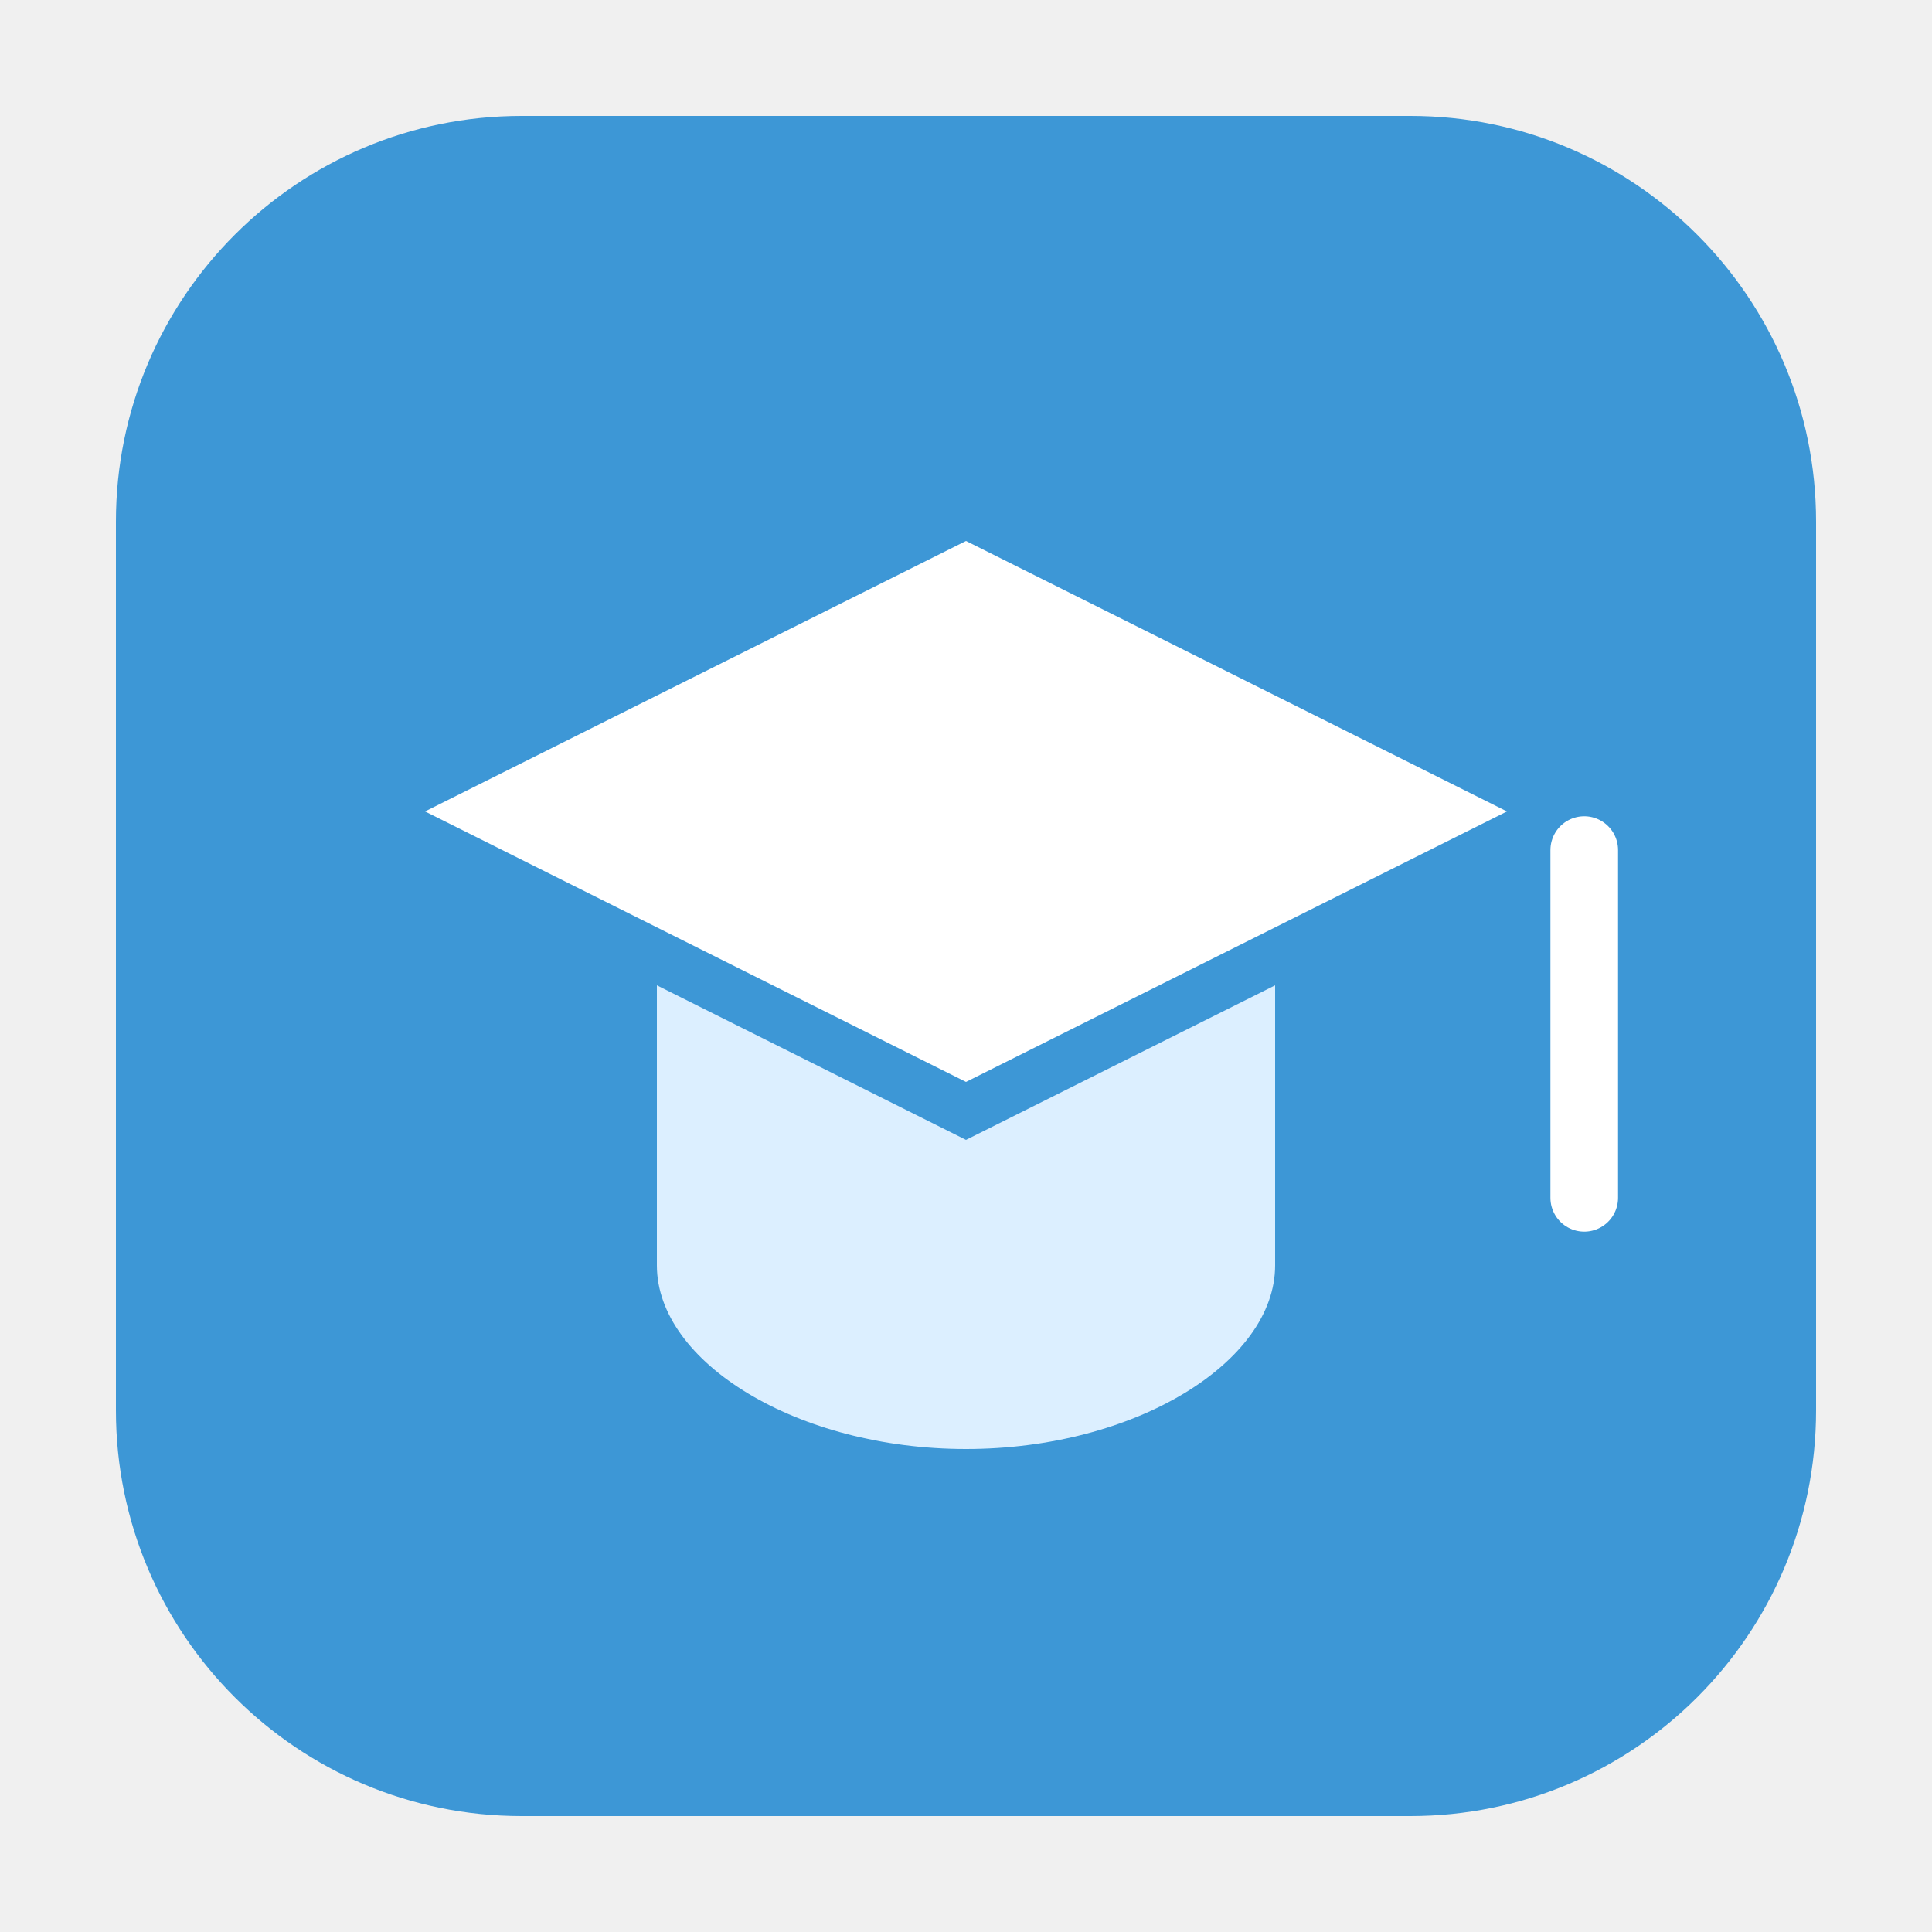
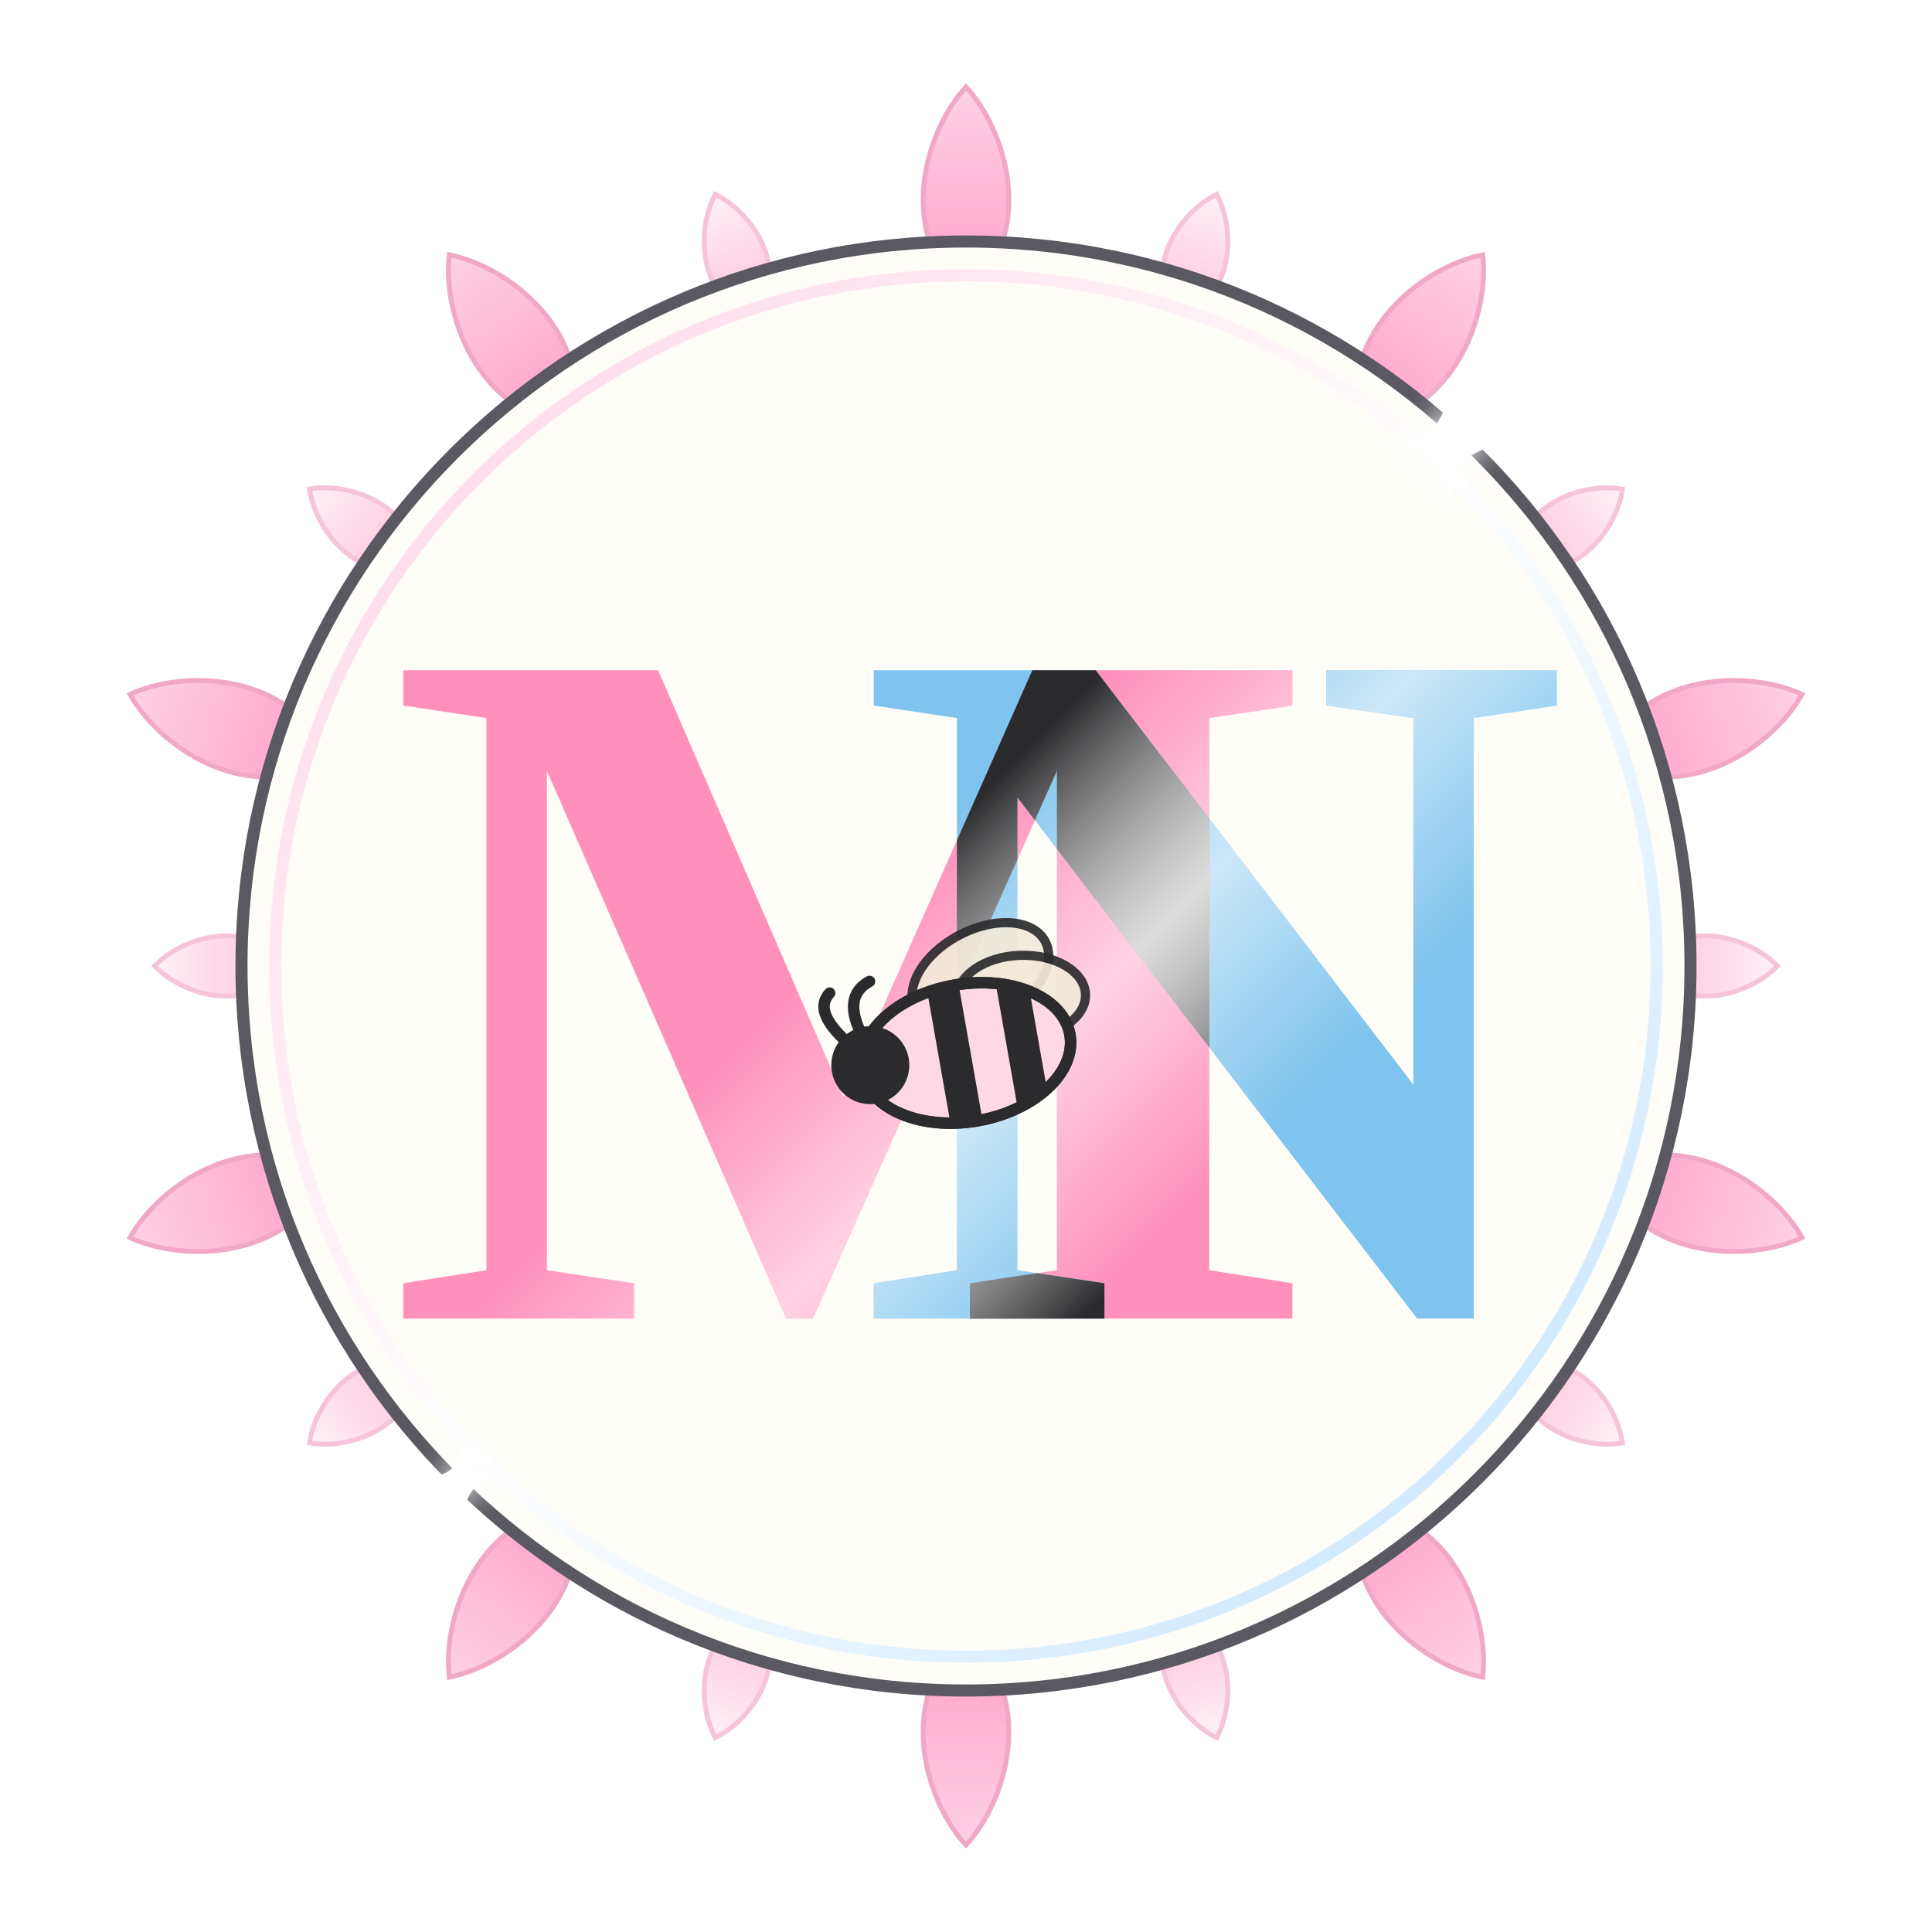
- <svg xmlns="http://www.w3.org/2000/svg" viewBox="0 0 400 400" role="img" aria-label="IELTS LMS">
-   <rect x="24" y="24" width="352" height="352" rx="84" fill="#3D97D6" />
-   <path d="M200 112 88 168l112 56 112-56-112-56Z" fill="#fff" />
-   <path d="M136 204v58c0 20 29 38 64 38s64-18 64-38v-58l-64 32-64-32Z" fill="#DCEFFF" />
-   <path d="M328 176v72" stroke="#fff" stroke-width="14" stroke-linecap="round" />
+ <svg xmlns="http://www.w3.org/2000/svg" viewBox="0 0 400 400">
+   <defs>
+     <linearGradient id="pearlRing" x1="0" y1="0" x2="1" y2="1">
+       <stop offset="0%" stop-color="#FFD1E6" />
+       <stop offset="50%" stop-color="#FFFFFF" />
+       <stop offset="100%" stop-color="#BFE2FF" />
+     </linearGradient>
+     <linearGradient id="sheenGrad" x1="0" y1="0" x2="1" y2="1">
+       <stop offset="0%" stop-color="#FFFFFF" stop-opacity="0" />
+       <stop offset="46%" stop-color="#FFFFFF" stop-opacity="0" />
+       <stop offset="54%" stop-color="#FFFFFF" stop-opacity="0.6" />
+       <stop offset="62%" stop-color="#FFFFFF" stop-opacity="0" />
+       <stop offset="100%" stop-color="#FFFFFF" stop-opacity="0" />
+     </linearGradient>
+     <filter id="softGlow" x="-100%" y="-100%" width="300%" height="300%">
+       <feGaussianBlur stdDeviation="3" result="blur" />
+       <feMerge>
+         <feMergeNode in="blur" />
+         <feMergeNode in="SourceGraphic" />
+       </feMerge>
+     </filter>
+     <clipPath id="clipM">
+       <text x="80" y="273" font-family="Baloo 2" font-weight="800" font-size="205">M</text>
+     </clipPath>
+     <linearGradient id="petalGradBack" x1="0" y1="1" x2="0" y2="0">
+       <stop offset="0%" stop-color="#FF9EC4" />
+       <stop offset="100%" stop-color="#FFD1E6" />
+     </linearGradient>
+     <linearGradient id="petalGradFront" x1="0" y1="1" x2="0" y2="0">
+       <stop offset="0%" stop-color="#FFC1DA" />
+       <stop offset="100%" stop-color="#FFF0F6" />
+     </linearGradient>
+     <clipPath id="clipN">
+       <text x="177" y="273" font-family="Baloo 2" font-weight="800" font-size="205">N</text>
+     </clipPath>
+     <clipPath id="beeBody">
+       <ellipse cx="0" cy="0" rx="23" ry="15" />
+     </clipPath>
+     <clipPath id="beeBand">
+       <rect x="-13" y="4" width="26" height="18" transform="translate(200 218) rotate(-10) scale(0.95)" />
+     </clipPath>
+   </defs>
+   <rect width="400" height="400" fill="#FFFFFF" />
+   <g transform="translate(200 200) rotate(0.0)">
+     <path d="M 0,-138.0 C -15.0,-152.1 -8.2,-173.2 0,-182.0 C 8.2,-173.2 15.0,-152.1 0,-138.0 Z" fill="url(#petalGradBack)" stroke="#F0A8C6" stroke-width="1" />
+   </g>
+   <g transform="translate(200 200) rotate(36.0)">
+     <path d="M 0,-138.0 C -15.0,-152.1 -8.2,-173.2 0,-182.0 C 8.2,-173.2 15.0,-152.1 0,-138.0 Z" fill="url(#petalGradBack)" stroke="#F0A8C6" stroke-width="1" />
+   </g>
+   <g transform="translate(200 200) rotate(72.0)">
+     <path d="M 0,-138.0 C -15.0,-152.1 -8.2,-173.2 0,-182.0 C 8.2,-173.2 15.0,-152.1 0,-138.0 Z" fill="url(#petalGradBack)" stroke="#F0A8C6" stroke-width="1" />
+   </g>
+   <g transform="translate(200 200) rotate(108.0)">
+     <path d="M 0,-138.0 C -15.0,-152.1 -8.2,-173.2 0,-182.0 C 8.2,-173.2 15.0,-152.1 0,-138.0 Z" fill="url(#petalGradBack)" stroke="#F0A8C6" stroke-width="1" />
+   </g>
+   <g transform="translate(200 200) rotate(144.0)">
+     <path d="M 0,-138.0 C -15.0,-152.1 -8.2,-173.2 0,-182.0 C 8.2,-173.2 15.0,-152.1 0,-138.0 Z" fill="url(#petalGradBack)" stroke="#F0A8C6" stroke-width="1" />
+   </g>
+   <g transform="translate(200 200) rotate(180.0)">
+     <path d="M 0,-138.0 C -15.0,-152.1 -8.2,-173.2 0,-182.0 C 8.2,-173.2 15.0,-152.1 0,-138.0 Z" fill="url(#petalGradBack)" stroke="#F0A8C6" stroke-width="1" />
+   </g>
+   <g transform="translate(200 200) rotate(216.0)">
+     <path d="M 0,-138.0 C -15.0,-152.1 -8.2,-173.2 0,-182.0 C 8.2,-173.2 15.0,-152.1 0,-138.0 Z" fill="url(#petalGradBack)" stroke="#F0A8C6" stroke-width="1" />
+   </g>
+   <g transform="translate(200 200) rotate(252.0)">
+     <path d="M 0,-138.0 C -15.0,-152.1 -8.2,-173.2 0,-182.0 C 8.2,-173.2 15.0,-152.1 0,-138.0 Z" fill="url(#petalGradBack)" stroke="#F0A8C6" stroke-width="1" />
+   </g>
+   <g transform="translate(200 200) rotate(288.0)">
+     <path d="M 0,-138.0 C -15.0,-152.1 -8.2,-173.2 0,-182.0 C 8.2,-173.2 15.0,-152.1 0,-138.0 Z" fill="url(#petalGradBack)" stroke="#F0A8C6" stroke-width="1" />
+   </g>
+   <g transform="translate(200 200) rotate(324.0)">
+     <path d="M 0,-138.0 C -15.0,-152.1 -8.2,-173.2 0,-182.0 C 8.2,-173.2 15.0,-152.1 0,-138.0 Z" fill="url(#petalGradBack)" stroke="#F0A8C6" stroke-width="1" />
+   </g>
+   <g transform="translate(200 200) rotate(18.0)">
+     <path d="M 0,-140.0 C -10.5,-149.0 -5.8,-162.4 0,-168.0 C 5.8,-162.4 10.5,-149.0 0,-140.0 Z" fill="url(#petalGradFront)" stroke="#F5C4DA" stroke-width="1" />
+   </g>
+   <g transform="translate(200 200) rotate(54.0)">
+     <path d="M 0,-140.0 C -10.5,-149.0 -5.8,-162.4 0,-168.0 C 5.8,-162.4 10.5,-149.0 0,-140.0 Z" fill="url(#petalGradFront)" stroke="#F5C4DA" stroke-width="1" />
+   </g>
+   <g transform="translate(200 200) rotate(90.0)">
+     <path d="M 0,-140.0 C -10.5,-149.0 -5.8,-162.4 0,-168.0 C 5.8,-162.4 10.5,-149.0 0,-140.0 Z" fill="url(#petalGradFront)" stroke="#F5C4DA" stroke-width="1" />
+   </g>
+   <g transform="translate(200 200) rotate(126.0)">
+     <path d="M 0,-140.0 C -10.5,-149.0 -5.8,-162.4 0,-168.0 C 5.8,-162.4 10.5,-149.0 0,-140.0 Z" fill="url(#petalGradFront)" stroke="#F5C4DA" stroke-width="1" />
+   </g>
+   <g transform="translate(200 200) rotate(162.0)">
+     <path d="M 0,-140.0 C -10.5,-149.0 -5.8,-162.4 0,-168.0 C 5.8,-162.4 10.5,-149.0 0,-140.0 Z" fill="url(#petalGradFront)" stroke="#F5C4DA" stroke-width="1" />
+   </g>
+   <g transform="translate(200 200) rotate(198.0)">
+     <path d="M 0,-140.0 C -10.5,-149.0 -5.8,-162.4 0,-168.0 C 5.8,-162.4 10.5,-149.0 0,-140.0 Z" fill="url(#petalGradFront)" stroke="#F5C4DA" stroke-width="1" />
+   </g>
+   <g transform="translate(200 200) rotate(234.0)">
+     <path d="M 0,-140.0 C -10.5,-149.0 -5.8,-162.4 0,-168.0 C 5.8,-162.4 10.5,-149.0 0,-140.0 Z" fill="url(#petalGradFront)" stroke="#F5C4DA" stroke-width="1" />
+   </g>
+   <g transform="translate(200 200) rotate(270.0)">
+     <path d="M 0,-140.0 C -10.5,-149.0 -5.8,-162.4 0,-168.0 C 5.8,-162.4 10.5,-149.0 0,-140.0 Z" fill="url(#petalGradFront)" stroke="#F5C4DA" stroke-width="1" />
+   </g>
+   <g transform="translate(200 200) rotate(306.0)">
+     <path d="M 0,-140.0 C -10.5,-149.0 -5.8,-162.4 0,-168.0 C 5.8,-162.4 10.5,-149.0 0,-140.0 Z" fill="url(#petalGradFront)" stroke="#F5C4DA" stroke-width="1" />
+   </g>
+   <g transform="translate(200 200) rotate(342.0)">
+     <path d="M 0,-140.0 C -10.5,-149.0 -5.8,-162.4 0,-168.0 C 5.8,-162.4 10.5,-149.0 0,-140.0 Z" fill="url(#petalGradFront)" stroke="#F5C4DA" stroke-width="1" />
+   </g>
+   <circle cx="200" cy="200" r="150" fill="#FFFDF8" stroke="#5A5860" stroke-width="2.5" />
+   <text x="80" y="273" font-family="Baloo 2" font-weight="800" font-size="205" fill="#FF8FBB">M</text>
+   <text x="177" y="273" font-family="Baloo 2" font-weight="800" font-size="205" fill="#7FC4EE">N</text>
+   <text x="80" y="273" font-family="Baloo 2" font-weight="800" font-size="205" fill="#2B2B2E" clip-path="url(#clipN)">M</text>
+   <g clip-path="url(#clipM)">
+     <rect x="0" y="0" width="400" height="400" fill="url(#sheenGrad)" />
+   </g>
+   <g clip-path="url(#clipN)">
+     <rect x="0" y="0" width="400" height="400" fill="url(#sheenGrad)" />
+   </g>
+   <g transform="translate(200 218) rotate(-10) scale(0.95)">
+     <ellipse cx="6" cy="-16" rx="16" ry="10" fill="#F2E9DA" opacity="0.92" stroke="#2B2B2E" stroke-width="2" transform="rotate(-18 6 -16)" />
+     <ellipse cx="14" cy="-10" rx="14" ry="9" fill="#F2E9DA" opacity="0.92" stroke="#2B2B2E" stroke-width="2" transform="rotate(8 14 -10)" />
+     <ellipse cx="0" cy="0" rx="23" ry="15" fill="#FFD8E6" stroke="#2B2B2E" stroke-width="2.5" />
+     <g clip-path="url(#beeBody)">
+       <rect x="-6" y="-16" width="7" height="32" fill="#2B2B2E" />
+       <rect x="9" y="-16" width="7" height="32" fill="#2B2B2E" />
+     </g>
+     <ellipse cx="0" cy="0" rx="23" ry="15" fill="none" stroke="#2B2B2E" stroke-width="2.5" />
+     <circle cx="-21" cy="-1" r="8.5" fill="#2B2B2E" />
+     <path d="M -26 -8 Q -31 -15 -27 -18" fill="none" stroke="#2B2B2E" stroke-width="2.5" stroke-linecap="round" />
+     <path d="M -22 -9 Q -24 -17 -18 -19" fill="none" stroke="#2B2B2E" stroke-width="2.5" stroke-linecap="round" />
+   </g>
+   <g clip-path="url(#clipN)">
+     <g clip-path="url(#beeBand)">
+       <text x="80" y="273" font-family="Baloo 2" font-weight="800" font-size="205" fill="#2B2B2E">M</text>
+     </g>
+   </g>
+   <circle cx="200" cy="200" r="143" fill="none" stroke="url(#pearlRing)" stroke-width="2.5" />
+   <g filter="url(#softGlow)" fill="#FFFFFF">
+     <path transform="translate(300 92) scale(1.0)" d="M0 -13 C0.6 -4 4 -0.6 13 0 C4 0.6 0.6 4 0 13 C-0.6 4 -4 0.6 -13 0 C-4 -0.6 -0.6 -4 0 -13 Z" />
+     <path transform="translate(96 306) scale(0.65)" d="M0 -13 C0.6 -4 4 -0.6 13 0 C4 0.6 0.6 4 0 13 C-0.6 4 -4 0.6 -13 0 C-4 -0.6 -0.6 -4 0 -13 Z" />
+   </g>
</svg>
